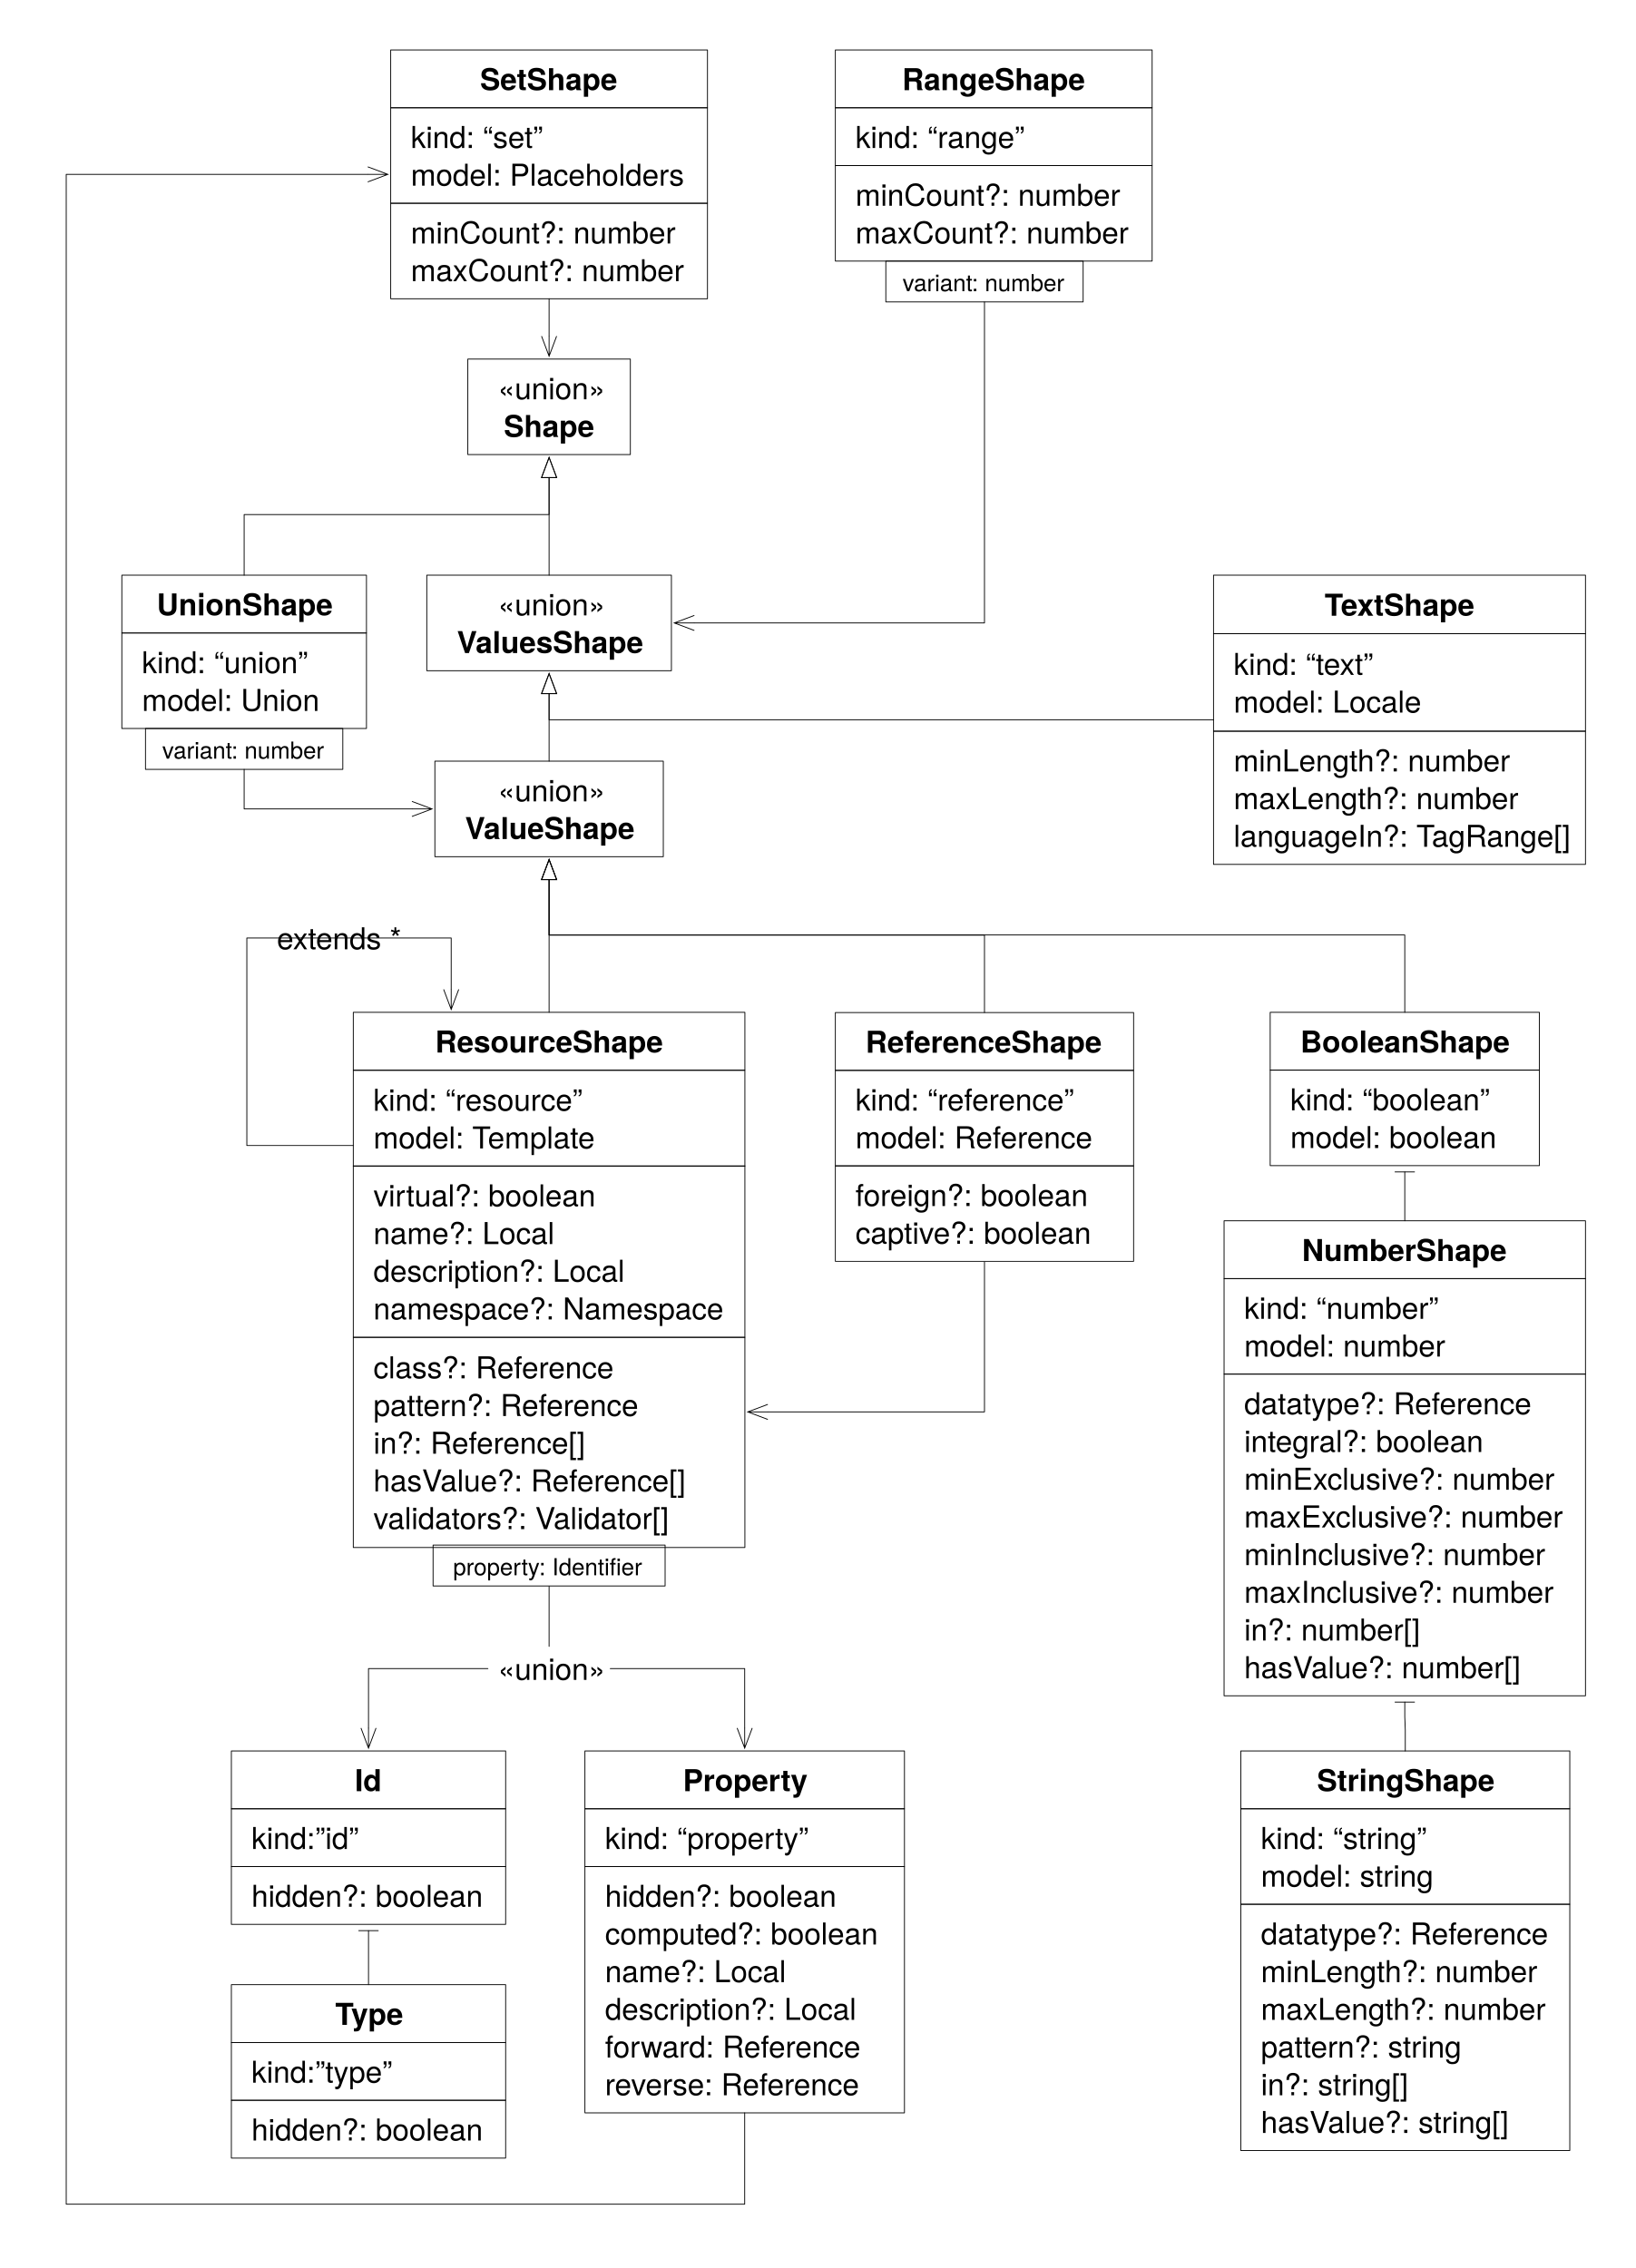
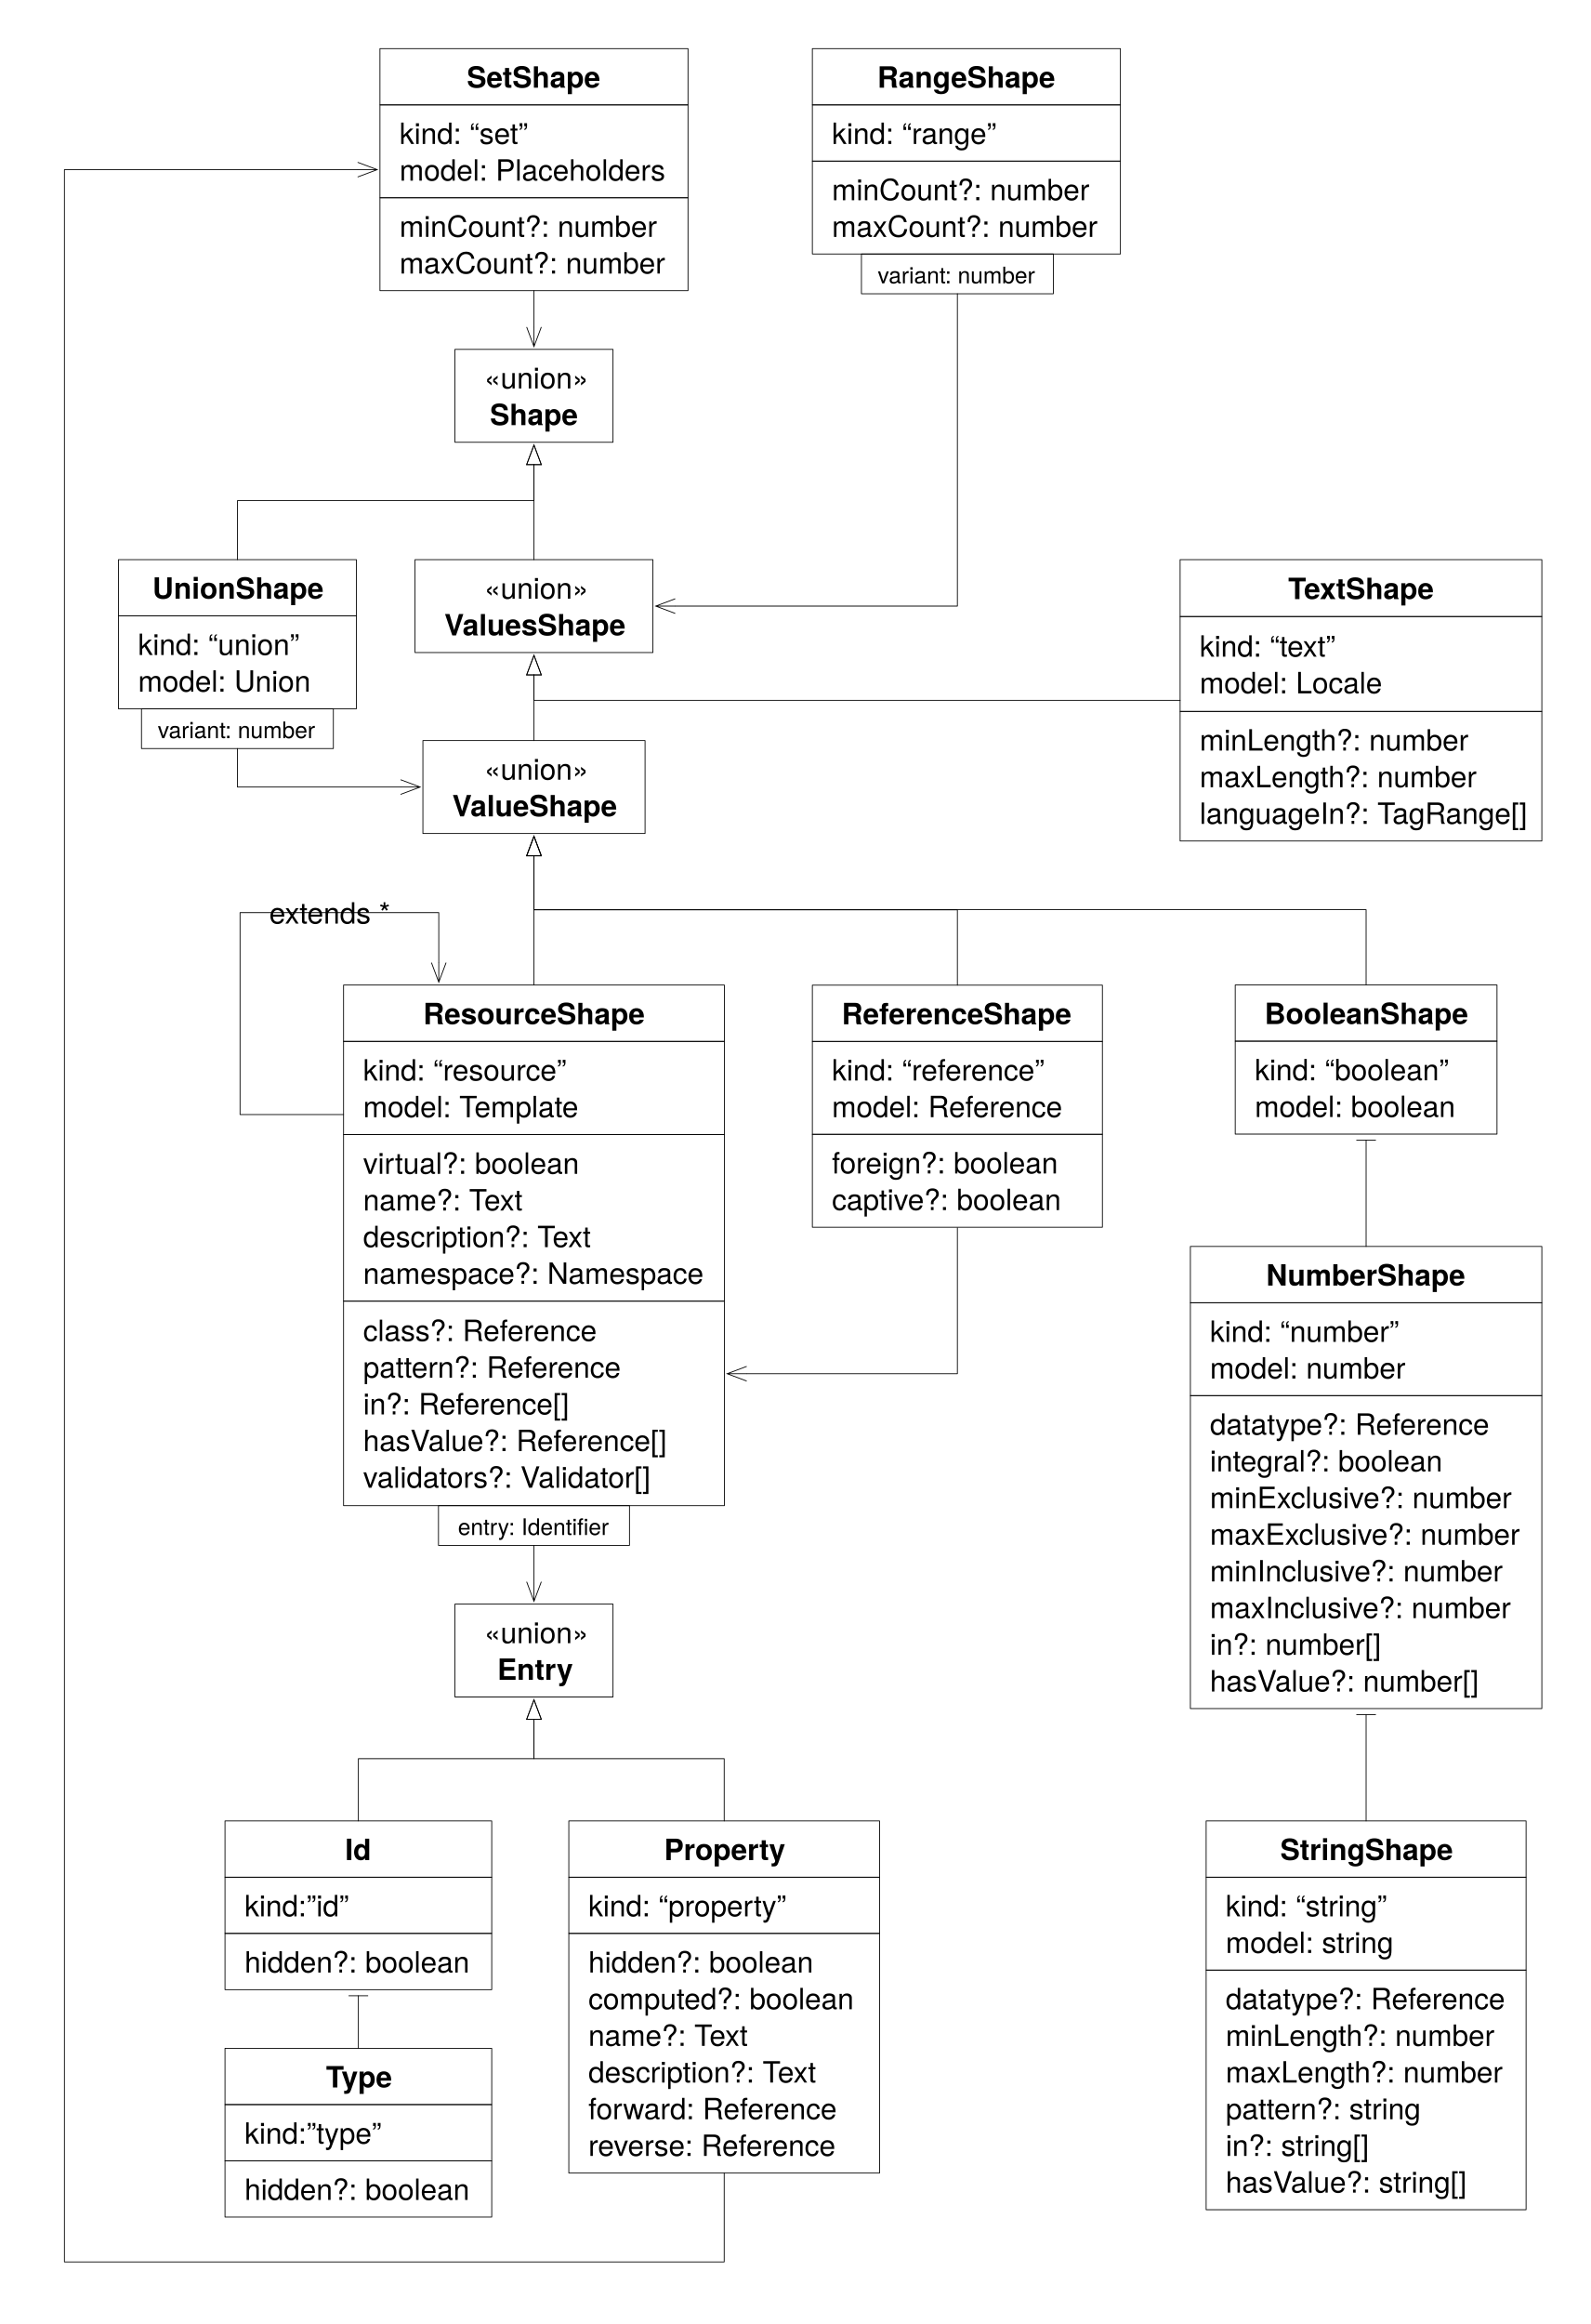
- <svg xmlns="http://www.w3.org/2000/svg" version="1.1" viewBox="0 137 488 677" width="488" height="677">
+ <svg xmlns="http://www.w3.org/2000/svg" version="1.1" viewBox="0 137 488 713" width="488" height="713">
  <defs>
    <marker orient="auto" overflow="visible" markerUnits="strokeWidth" id="StickArrow_Marker" stroke-linejoin="miter" stroke-miterlimit="10" viewBox="-1 -10 26 20" markerWidth="26" markerHeight="20" color="black">
      <g>
        <path d="M 24 0 L 0 0 M 0 -9 L 24 0 L 0 9" fill="none" stroke="currentColor" stroke-width="1" />
      </g>
    </marker>
    <marker orient="auto" overflow="visible" markerUnits="strokeWidth" id="NegativeControls_Marker" stroke-linejoin="miter" stroke-miterlimit="10" viewBox="-1 -13 2 26" markerWidth="2" markerHeight="26" color="black">
      <g>
        <line x1="0" y1="-12" x2="0" y2="12" fill="none" stroke="currentColor" stroke-width="1" />
      </g>
    </marker>
    <marker orient="auto" overflow="visible" markerUnits="strokeWidth" id="Arrow_Marker" stroke-linejoin="miter" stroke-miterlimit="10" viewBox="-1 -10 26 20" markerWidth="26" markerHeight="20" color="black">
      <g>
        <path d="M 24 0 L 0 -9 L 0 9 Z" fill="none" stroke="currentColor" stroke-width="1" />
      </g>
    </marker>
  </defs>
-   <g id="shape" fill-opacity="1" stroke="none" stroke-opacity="1" stroke-dasharray="none" fill="none">
+   <g id="shape" stroke-opacity="1" stroke-dasharray="none" fill="none" stroke="none" fill-opacity="1">
    <g id="shape_Layer_1">
      <g id="Group_806">
        <g id="Graphic_810">
-           <rect x="370.307" y="705.426" width="98.184" height="73.512" stroke="black" stroke-linecap="round" stroke-linejoin="round" stroke-width=".25" />
-           <text transform="translate(376.307 708.4259)" fill="black">
+           <rect x="370.154" y="741.426" width="98.184" height="73.512" stroke="black" stroke-linecap="round" stroke-linejoin="round" stroke-width=".25" />
+           <text transform="translate(376.154 744.4259)" fill="black">
            <tspan font-family="Helvetica Neue" font-size="9" fill="black" x="0" y="9" xml:space="preserve">datatype?: Reference</tspan>
            <tspan font-family="Helvetica Neue" font-size="9" fill="black" x="0" y="20.252" xml:space="preserve">minLength?: number</tspan>
            <tspan font-family="Helvetica Neue" font-size="9" fill="black" x="0" y="31.504" xml:space="preserve">maxLength?: number</tspan>
            <tspan font-family="Helvetica Neue" font-size="9" fill="black" x="0" y="42.756" xml:space="preserve">pattern?: string</tspan>
            <tspan font-family="Helvetica Neue" font-size="9" fill="black" x="0" y="54.008" xml:space="preserve">in?: string[]</tspan>
            <tspan font-family="Helvetica Neue" font-size="9" fill="black" x="0" y="65.26" xml:space="preserve">hasValue?: string[]</tspan>
          </text>
        </g>
        <g id="Graphic_808">
-           <rect x="370.307" y="676.922" width="98.184" height="28.504" stroke="black" stroke-linecap="round" stroke-linejoin="round" stroke-width=".25" />
-           <text transform="translate(376.307 679.9219)" fill="black">
+           <rect x="370.154" y="712.922" width="98.184" height="28.504" stroke="black" stroke-linecap="round" stroke-linejoin="round" stroke-width=".25" />
+           <text transform="translate(376.154 715.9219)" fill="black">
            <tspan font-family="Helvetica Neue" font-size="9" fill="black" x="0" y="9" xml:space="preserve">kind: “string”</tspan>
            <tspan font-family="Helvetica Neue" font-size="9" fill="black" x="0" y="20.252" xml:space="preserve">model: string</tspan>
          </text>
        </g>
        <g id="Graphic_807">
-           <rect x="370.307" y="659.661" width="98.184" height="17.261" stroke="black" stroke-linecap="round" stroke-linejoin="round" stroke-width=".25" />
-           <text transform="translate(393.0605 662.6609)" fill="black">
+           <rect x="370.154" y="695.661" width="98.184" height="17.261" stroke="black" stroke-linecap="round" stroke-linejoin="round" stroke-width=".25" />
+           <text transform="translate(392.9075 698.6609)" fill="black">
            <tspan font-family="Helvetica Neue" font-weight="bold" font-size="9" fill="black" x="0" y="9" xml:space="preserve">StringShape</tspan>
          </text>
        </g>
      </g>
      <g id="Group_803">
        <g id="Graphic_804">
          <rect x="129.785" y="364.208" width="68.175" height="28.513" stroke="black" stroke-linecap="round" stroke-linejoin="round" stroke-width=".25" />
          <text transform="translate(138.785 367.2076)" fill="black">
            <tspan font-family="Helvetica Neue" font-size="9" fill="black" x="9.832" y="9" xml:space="preserve">«union»</tspan>
            <tspan font-family="Helvetica Neue" font-weight="bold" font-size="9" fill="black" x="0" y="20.252" xml:space="preserve">ValueShape</tspan>
          </text>
        </g>
      </g>
      <g id="Group_800">
        <g id="Graphic_802">
          <rect x="379.079" y="456.441" width="80.334" height="28.504" stroke="black" stroke-linecap="round" stroke-linejoin="round" stroke-width=".25" />
          <text transform="translate(385.079 459.4409)" fill="black">
            <tspan font-family="Helvetica Neue" font-size="9" fill="black" x="0" y="9" xml:space="preserve">kind: “boolean”</tspan>
            <tspan font-family="Helvetica Neue" font-size="9" fill="black" x="0" y="20.252" xml:space="preserve">model: boolean</tspan>
          </text>
        </g>
        <g id="Graphic_801">
          <rect x="379.079" y="439.18" width="80.334" height="17.261" stroke="black" stroke-linecap="round" stroke-linejoin="round" stroke-width=".25" />
          <text transform="translate(388.079 442.1798)" fill="black">
            <tspan font-family="Helvetica Neue" font-weight="bold" font-size="9" fill="black" x="0" y="9" xml:space="preserve">BooleanShape</tspan>
          </text>
        </g>
      </g>
      <g id="Line_794">
-         <path d="M 182.127 635.076 L 222.248 635.076 L 222.248 652.811" marker-end="url(#StickArrow_Marker)" stroke="black" stroke-linecap="round" stroke-linejoin="round" stroke-width=".25" />
+         <line x1="163.872" y1="611.129" x2="163.872" y2="622.279" marker-end="url(#StickArrow_Marker)" stroke="black" stroke-linecap="round" stroke-linejoin="round" stroke-width=".25" />
      </g>
      <g id="Line_793">
        <path d="M 105.438 478.938 L 73.667 478.938 L 73.667 416.99 L 134.655 416.99 L 134.655 432.33" marker-end="url(#StickArrow_Marker)" stroke="black" stroke-linecap="round" stroke-linejoin="round" stroke-width=".25" />
      </g>
      <g id="Graphic_792">
        <text transform="translate(82.62955 411.3642)" fill="black">
          <tspan font-family="Helvetica Neue" font-size="9" fill="black" x="0" y="9" xml:space="preserve">extends *</tspan>
        </text>
      </g>
      <g id="Group_785">
        <g id="Graphic_812">
          <rect x="362.166" y="355.264" width="111.009" height="39.756" stroke="black" stroke-linecap="round" stroke-linejoin="round" stroke-width=".25" />
          <text transform="translate(368.1665 358.2642)" fill="black">
            <tspan font-family="Helvetica Neue" font-size="9" fill="black" x="0" y="9" xml:space="preserve">minLength?: number</tspan>
            <tspan font-family="Helvetica Neue" font-size="9" fill="black" x="0" y="20.252" xml:space="preserve">maxLength?: number</tspan>
            <tspan font-family="Helvetica Neue" font-size="9" fill="black" x="0" y="31.504" xml:space="preserve">languageIn?: TagRange[]</tspan>
          </text>
        </g>
        <g id="Graphic_787">
          <rect x="362.166" y="326.157" width="111.009" height="29.107" stroke="black" stroke-linecap="round" stroke-linejoin="round" stroke-width=".25" />
          <text transform="translate(368.1665 329.4585)" fill="black">
            <tspan font-family="Helvetica Neue" font-size="9" fill="black" x="0" y="9" xml:space="preserve">kind: “text”</tspan>
            <tspan font-family="Helvetica Neue" font-size="9" fill="black" x="0" y="20.252" xml:space="preserve">model: Locale</tspan>
          </text>
        </g>
        <g id="Graphic_786">
          <rect x="362.166" y="308.695" width="111.009" height="17.462" stroke="black" stroke-linecap="round" stroke-linejoin="round" stroke-width=".25" />
          <text transform="translate(395.333 311.7951)" fill="black">
            <tspan font-family="Helvetica Neue" font-weight="bold" font-size="9" fill="black" x="0" y="9" xml:space="preserve">TextShape</tspan>
          </text>
        </g>
      </g>
      <g id="Group_778">
        <g id="Graphic_837">
-           <rect x="174.564" y="694.174" width="95.367" height="73.512" stroke="black" stroke-linecap="round" stroke-linejoin="round" stroke-width=".25" />
-           <text transform="translate(180.5641 697.1739)" fill="black">
+           <rect x="174.564" y="730.174" width="95.367" height="73.512" stroke="black" stroke-linecap="round" stroke-linejoin="round" stroke-width=".25" />
+           <text transform="translate(180.5641 733.1739)" fill="black">
            <tspan font-family="Helvetica Neue" font-size="9" fill="black" x="0" y="9" xml:space="preserve">hidden?: boolean</tspan>
            <tspan font-family="Helvetica Neue" font-size="9" fill="black" x="0" y="20.252" xml:space="preserve">computed?: boolean</tspan>
-             <tspan font-family="Helvetica Neue" font-size="9" fill="black" x="0" y="31.504" xml:space="preserve">name?: Local</tspan>
-             <tspan font-family="Helvetica Neue" font-size="9" fill="black" x="0" y="42.756" xml:space="preserve">description?: Local</tspan>
+             <tspan font-family="Helvetica Neue" font-size="9" fill="black" x="0" y="31.504" xml:space="preserve">name?: Text</tspan>
+             <tspan font-family="Helvetica Neue" font-size="9" fill="black" x="0" y="42.756" xml:space="preserve">description?: Text</tspan>
            <tspan font-family="Helvetica Neue" font-size="9" fill="black" x="0" y="54.008" xml:space="preserve">forward: Reference</tspan>
            <tspan font-family="Helvetica Neue" font-size="9" fill="black" x="0" y="65.26" xml:space="preserve">reverse: Reference</tspan>
          </text>
        </g>
        <g id="Graphic_780">
-           <rect x="174.564" y="659.661" width="95.367" height="17.261" stroke="black" stroke-linecap="round" stroke-linejoin="round" stroke-width=".25" />
-           <text transform="translate(203.8246 662.6609)" fill="black">
+           <rect x="174.564" y="695.661" width="95.367" height="17.261" stroke="black" stroke-linecap="round" stroke-linejoin="round" stroke-width=".25" />
+           <text transform="translate(203.8246 698.6609)" fill="black">
            <tspan font-family="Helvetica Neue" font-weight="bold" font-size="9" fill="black" x="6856737e-19" y="9" xml:space="preserve">Property</tspan>
          </text>
        </g>
        <g id="Graphic_779">
-           <rect x="174.564" y="676.922" width="95.367" height="17.252" stroke="black" stroke-linecap="round" stroke-linejoin="round" stroke-width=".25" />
-           <text transform="translate(180.5641 679.9219)" fill="black">
+           <rect x="174.564" y="712.922" width="95.367" height="17.252" stroke="black" stroke-linecap="round" stroke-linejoin="round" stroke-width=".25" />
+           <text transform="translate(180.5641 715.9219)" fill="black">
            <tspan font-family="Helvetica Neue" font-size="9" fill="black" x="0" y="9" xml:space="preserve">kind: “property”</tspan>
          </text>
        </g>
      </g>
      <g id="Group_774">
        <g id="Graphic_815">
          <rect x="116.603" y="197.677" width="94.539" height="28.504" stroke="black" stroke-linecap="round" stroke-linejoin="round" stroke-width=".25" />
          <text transform="translate(122.603 200.6774)" fill="black">
            <tspan font-family="Helvetica Neue" font-size="9" fill="black" x="0" y="9" xml:space="preserve">minCount?: number</tspan>
            <tspan font-family="Helvetica Neue" font-size="9" fill="black" x="0" y="20.252" xml:space="preserve">maxCount?: number</tspan>
          </text>
        </g>
        <g id="Graphic_776">
          <rect x="116.603" y="151.912" width="94.539" height="17.261" stroke="black" stroke-linecap="round" stroke-linejoin="round" stroke-width=".25" />
          <text transform="translate(143.2805 154.9124)" fill="black">
            <tspan font-family="Helvetica Neue" font-weight="bold" font-size="9" fill="black" x="55422333e-20" y="9" xml:space="preserve">SetShape</tspan>
          </text>
        </g>
        <g id="Graphic_775">
          <rect x="116.603" y="169.173" width="94.539" height="28.504" stroke="black" stroke-linecap="round" stroke-linejoin="round" stroke-width=".25" />
          <text transform="translate(122.603 172.1734)" fill="black">
            <tspan font-family="Helvetica Neue" font-size="9" fill="black" x="0" y="9" xml:space="preserve">kind: “set”</tspan>
            <tspan font-family="Helvetica Neue" font-size="9" fill="black" x="0" y="20.252" xml:space="preserve">model: Placeholders</tspan>
          </text>
        </g>
      </g>
      <g id="Line_764">
-         <path d="M 222.248 767.686 L 222.248 794.957 L 19.767 794.957 L 19.767 189.047 L 109.753 189.047" marker-end="url(#StickArrow_Marker)" stroke="black" stroke-linecap="round" stroke-linejoin="round" stroke-width=".25" />
+         <path d="M 222.248 803.686 L 222.248 830.957 L 19.767 830.957 L 19.767 189.047 L 109.753 189.047" marker-end="url(#StickArrow_Marker)" stroke="black" stroke-linecap="round" stroke-linejoin="round" stroke-width=".25" />
      </g>
      <g id="Group_761">
        <g id="Graphic_838">
-           <rect x="69.05" y="694.174" width="81.858" height="17.252" stroke="black" stroke-linecap="round" stroke-linejoin="round" stroke-width=".25" />
-           <text transform="translate(75.04957 697.1739)" fill="black">
+           <rect x="69.05" y="730.174" width="81.858" height="17.252" stroke="black" stroke-linecap="round" stroke-linejoin="round" stroke-width=".25" />
+           <text transform="translate(75.04957 733.1739)" fill="black">
            <tspan font-family="Helvetica Neue" font-size="9" fill="black" x="0" y="9" xml:space="preserve">hidden?: boolean</tspan>
          </text>
        </g>
        <g id="Graphic_763">
-           <rect x="69.05" y="676.922" width="81.858" height="17.252" stroke="black" stroke-linecap="round" stroke-linejoin="round" stroke-width=".25" />
-           <text transform="translate(75.04957 679.9219)" fill="black">
+           <rect x="69.05" y="712.922" width="81.858" height="17.252" stroke="black" stroke-linecap="round" stroke-linejoin="round" stroke-width=".25" />
+           <text transform="translate(75.04957 715.9219)" fill="black">
            <tspan font-family="Helvetica Neue" font-size="9" fill="black" x="0" y="9" xml:space="preserve">kind:”id”</tspan>
          </text>
        </g>
        <g id="Graphic_762">
-           <rect x="69.05" y="659.661" width="81.858" height="17.261" stroke="black" stroke-linecap="round" stroke-linejoin="round" stroke-width=".25" />
-           <text transform="translate(105.9016 662.6609)" fill="black">
+           <rect x="69.05" y="695.661" width="81.858" height="17.261" stroke="black" stroke-linecap="round" stroke-linejoin="round" stroke-width=".25" />
+           <text transform="translate(105.9016 698.6609)" fill="black">
            <tspan font-family="Helvetica Neue" font-weight="bold" font-size="9" fill="black" x="0" y="9" xml:space="preserve">Id</tspan>
          </text>
        </g>
      </g>
      <g id="Group_758">
        <g id="Graphic_839">
-           <rect x="69.05" y="763.939" width="81.858" height="17.252" stroke="black" stroke-linecap="round" stroke-linejoin="round" stroke-width=".25" />
-           <text transform="translate(75.04957 766.939)" fill="black">
+           <rect x="69.05" y="799.939" width="81.858" height="17.252" stroke="black" stroke-linecap="round" stroke-linejoin="round" stroke-width=".25" />
+           <text transform="translate(75.04957 802.939)" fill="black">
            <tspan font-family="Helvetica Neue" font-size="9" fill="black" x="0" y="9" xml:space="preserve">hidden?: boolean</tspan>
          </text>
        </g>
        <g id="Graphic_760">
-           <rect x="69.05" y="746.687" width="81.858" height="17.252" stroke="black" stroke-linecap="round" stroke-linejoin="round" stroke-width=".25" />
-           <text transform="translate(75.04957 749.687)" fill="black">
+           <rect x="69.05" y="782.687" width="81.858" height="17.252" stroke="black" stroke-linecap="round" stroke-linejoin="round" stroke-width=".25" />
+           <text transform="translate(75.04957 785.687)" fill="black">
            <tspan font-family="Helvetica Neue" font-size="9" fill="black" x="0" y="9" xml:space="preserve">kind:”type”</tspan>
          </text>
        </g>
        <g id="Graphic_759">
-           <rect x="69.05" y="729.426" width="81.858" height="17.261" stroke="black" stroke-linecap="round" stroke-linejoin="round" stroke-width=".25" />
-           <text transform="translate(100.0606 732.4259)" fill="black">
+           <rect x="69.05" y="765.426" width="81.858" height="17.261" stroke="black" stroke-linecap="round" stroke-linejoin="round" stroke-width=".25" />
+           <text transform="translate(100.0606 768.4259)" fill="black">
            <tspan font-family="Helvetica Neue" font-weight="bold" font-size="9" fill="black" x="0" y="9" xml:space="preserve">Type</tspan>
          </text>
        </g>
      </g>
-       <g id="Line_757">
-         <path d="M 145.617 635.076 L 109.979 635.076 L 109.979 652.811" marker-end="url(#StickArrow_Marker)" stroke="black" stroke-linecap="round" stroke-linejoin="round" stroke-width=".25" />
-       </g>
      <g id="Line_756">
-         <line x1="109.979" y1="729.426" x2="109.979" y2="713.301" marker-end="url(#NegativeControls_Marker)" stroke="black" stroke-linecap="round" stroke-linejoin="round" stroke-width=".25" />
-       </g>
-       <g id="Graphic_754">
-         <text transform="translate(148.6175 629.4503)" fill="black">
-           <tspan font-family="Helvetica Neue" font-size="9" fill="black" x="0" y="9" xml:space="preserve">«union»</tspan>
-         </text>
+         <line x1="109.979" y1="765.426" x2="109.979" y2="749.301" marker-end="url(#NegativeControls_Marker)" stroke="black" stroke-linecap="round" stroke-linejoin="round" stroke-width=".25" />
      </g>
      <g id="Group_836">
        <g id="Group_751">
          <g id="Graphic_832">
-             <rect x="105.438" y="439.18" width="116.868" height="17.261" stroke="black" stroke-linecap="round" stroke-linejoin="round" stroke-width=".25" />
-             <text transform="translate(129.866 442.1798)" fill="black">
+             <rect x="105.438" y="439.21" width="116.868" height="17.321" stroke="black" stroke-linecap="round" stroke-linejoin="round" stroke-width=".25" />
+             <text transform="translate(129.866 442.2398)" fill="black">
              <tspan font-family="Helvetica Neue" font-weight="bold" font-size="9" fill="black" x="0" y="9" xml:space="preserve">ResourceShape</tspan>
            </text>
          </g>
          <g id="Graphic_814">
            <rect x="105.438" y="536.193" width="116.868" height="62.74" stroke="black" stroke-linecap="round" stroke-linejoin="round" stroke-width=".25" />
            <text transform="translate(111.4385 539.4329)" fill="black">
              <tspan font-family="Helvetica Neue" font-size="9" fill="black" x="0" y="9" xml:space="preserve">class?: Reference</tspan>
              <tspan font-family="Helvetica Neue" font-size="9" fill="black" x="0" y="20.252" xml:space="preserve">pattern?: Reference</tspan>
              <tspan font-family="Helvetica Neue" font-size="9" fill="black" x="0" y="31.504" xml:space="preserve">in?: Reference[]</tspan>
              <tspan font-family="Helvetica Neue" font-size="9" fill="black" x="0" y="42.756" xml:space="preserve">hasValue?: Reference[]</tspan>
              <tspan font-family="Helvetica Neue" font-size="9" fill="black" x="0" y="54.008" xml:space="preserve">validators?: Validator[]</tspan>
            </text>
          </g>
          <g id="Graphic_753">
-             <rect x="105.438" y="485.005" width="116.868" height="51.188" stroke="black" stroke-linecap="round" stroke-linejoin="round" stroke-width=".25" />
-             <text transform="translate(111.4385 488.0949)" fill="black">
+             <rect x="105.438" y="485.065" width="116.868" height="51.128" stroke="black" stroke-linecap="round" stroke-linejoin="round" stroke-width=".25" />
+             <text transform="translate(111.4385 488.1249)" fill="black">
              <tspan font-family="Helvetica Neue" font-size="9" fill="black" x="0" y="9" xml:space="preserve">virtual?: boolean</tspan>
-               <tspan font-family="Helvetica Neue" font-size="9" fill="black" x="0" y="20.252" xml:space="preserve">name?: Local</tspan>
-               <tspan font-family="Helvetica Neue" font-size="9" fill="black" x="0" y="31.504" xml:space="preserve">description?: Local</tspan>
+               <tspan font-family="Helvetica Neue" font-size="9" fill="black" x="0" y="20.252" xml:space="preserve">name?: Text</tspan>
+               <tspan font-family="Helvetica Neue" font-size="9" fill="black" x="0" y="31.504" xml:space="preserve">description?: Text</tspan>
              <tspan font-family="Helvetica Neue" font-size="9" fill="black" x="0" y="42.756" xml:space="preserve">namespace?: Namespace</tspan>
            </text>
          </g>
          <g id="Graphic_752">
-             <rect x="105.438" y="456.501" width="116.868" height="28.624" stroke="black" stroke-linecap="round" stroke-linejoin="round" stroke-width=".25" />
-             <text transform="translate(111.4385 459.5609)" fill="black">
+             <rect x="105.438" y="456.471" width="116.868" height="28.594" stroke="black" stroke-linecap="round" stroke-linejoin="round" stroke-width=".25" />
+             <text transform="translate(111.4385 459.5159)" fill="black">
              <tspan font-family="Helvetica Neue" font-size="9" fill="black" x="0" y="9" xml:space="preserve">kind: “resource”</tspan>
              <tspan font-family="Helvetica Neue" font-size="9" fill="black" x="0" y="20.252" xml:space="preserve">model: Template</tspan>
            </text>
          </g>
        </g>
        <g id="Graphic_750">
-           <rect x="129.248" y="598.213" width="69.248" height="12.196" stroke="black" stroke-linecap="round" stroke-linejoin="round" stroke-width=".25" />
-           <text transform="translate(134.2485 600.2129)" fill="black">
-             <tspan font-family="Helvetica Neue" font-size="7" fill="black" x=".973" y="7" xml:space="preserve">property: Identifier </tspan>
+           <rect x="134.565" y="598.933" width="58.615" height="12.196" stroke="black" stroke-linecap="round" stroke-linejoin="round" stroke-width=".25" />
+           <text transform="translate(139.565 600.9329)" fill="black">
+             <tspan font-family="Helvetica Neue" font-size="7" fill="black" x=".973" y="7" xml:space="preserve">entry: Identifier </tspan>
          </text>
        </g>
      </g>
      <g id="Group_796">
        <g id="Graphic_809">
-           <rect x="365.316" y="547.177" width="107.859" height="96.016" stroke="black" stroke-linecap="round" stroke-linejoin="round" stroke-width=".25" />
-           <text transform="translate(371.3165 550.1774)" fill="black">
+           <rect x="365.316" y="565.177" width="107.859" height="96.016" stroke="black" stroke-linecap="round" stroke-linejoin="round" stroke-width=".25" />
+           <text transform="translate(371.3165 568.1774)" fill="black">
            <tspan font-family="Helvetica Neue" font-size="9" fill="black" x="0" y="9" xml:space="preserve">datatype?: Reference</tspan>
            <tspan font-family="Helvetica Neue" font-size="9" fill="black" x="0" y="20.252" xml:space="preserve">integral?: boolean</tspan>
            <tspan font-family="Helvetica Neue" font-size="9" fill="black" x="0" y="31.504" xml:space="preserve">minExclusive?: number</tspan>
            <tspan font-family="Helvetica Neue" font-size="9" fill="black" x="0" y="42.756" xml:space="preserve">maxExclusive?: number</tspan>
            <tspan font-family="Helvetica Neue" font-size="9" fill="black" x="0" y="54.008" xml:space="preserve">minInclusive?: number</tspan>
            <tspan font-family="Helvetica Neue" font-size="9" fill="black" x="0" y="65.26" xml:space="preserve">maxInclusive?: number</tspan>
            <tspan font-family="Helvetica Neue" font-size="9" fill="black" x="0" y="76.512" xml:space="preserve">in?: number[]</tspan>
            <tspan font-family="Helvetica Neue" font-size="9" fill="black" x="0" y="87.764" xml:space="preserve">hasValue?: number[]</tspan>
          </text>
        </g>
        <g id="Graphic_798">
-           <rect x="365.316" y="518.673" width="107.859" height="28.504" stroke="black" stroke-linecap="round" stroke-linejoin="round" stroke-width=".25" />
-           <text transform="translate(371.3165 521.6734)" fill="black">
+           <rect x="365.316" y="536.673" width="107.859" height="28.504" stroke="black" stroke-linecap="round" stroke-linejoin="round" stroke-width=".25" />
+           <text transform="translate(371.3165 539.6734)" fill="black">
            <tspan font-family="Helvetica Neue" font-size="9" fill="black" x="0" y="9" xml:space="preserve">kind: “number”</tspan>
            <tspan font-family="Helvetica Neue" font-size="9" fill="black" x="0" y="20.252" xml:space="preserve">model: number</tspan>
          </text>
        </g>
        <g id="Graphic_797">
-           <rect x="365.316" y="501.412" width="107.859" height="17.261" stroke="black" stroke-linecap="round" stroke-linejoin="round" stroke-width=".25" />
-           <text transform="translate(388.5785 504.4124)" fill="black">
+           <rect x="365.316" y="519.412" width="107.859" height="17.261" stroke="black" stroke-linecap="round" stroke-linejoin="round" stroke-width=".25" />
+           <text transform="translate(388.5785 522.4124)" fill="black">
            <tspan font-family="Helvetica Neue" font-weight="bold" font-size="9" fill="black" x="0" y="9" xml:space="preserve">NumberShape</tspan>
          </text>
        </g>
      </g>
      <g id="Line_765">
        <line x1="163.872" y1="439.18" x2="163.872" y2="399.571" marker-end="url(#Arrow_Marker)" stroke="black" stroke-linecap="round" stroke-linejoin="round" stroke-width=".25" />
      </g>
      <g id="Line_766">
        <path d="M 362.166 351.857 L 163.872 351.857 L 163.872 344.058" marker-end="url(#Arrow_Marker)" stroke="black" stroke-linecap="round" stroke-linejoin="round" stroke-width=".25" />
      </g>
      <g id="Line_799">
        <path d="M 419.246 439.18 L 419.246 416.08 L 163.872 416.08 L 163.872 399.571" marker-end="url(#Arrow_Marker)" stroke="black" stroke-linecap="round" stroke-linejoin="round" stroke-width=".25" />
      </g>
      <g id="Line_816">
-         <line x1="419.246" y1="501.412" x2="419.246" y2="486.82" marker-end="url(#NegativeControls_Marker)" stroke="black" stroke-linecap="round" stroke-linejoin="round" stroke-width=".25" />
+         <line x1="419.246" y1="519.412" x2="419.246" y2="486.82" marker-end="url(#NegativeControls_Marker)" stroke="black" stroke-linecap="round" stroke-linejoin="round" stroke-width=".25" />
      </g>
      <g id="Line_817">
-         <path d="M 419.399 659.661 L 419.399 653.411 L 419.246 649.443 L 419.246 645.068" marker-end="url(#NegativeControls_Marker)" stroke="black" stroke-linecap="round" stroke-linejoin="round" stroke-width=".25" />
+         <line x1="419.246" y1="695.661" x2="419.246" y2="663.068" marker-end="url(#NegativeControls_Marker)" stroke="black" stroke-linecap="round" stroke-linejoin="round" stroke-width=".25" />
      </g>
      <g id="Group_818">
        <g id="Graphic_831">
          <rect x="249.306" y="485.009" width="89.01" height="28.504" stroke="black" stroke-linecap="round" stroke-linejoin="round" stroke-width=".25" />
          <text transform="translate(255.3065 488.0088)" fill="black">
            <tspan font-family="Helvetica Neue" font-size="9" fill="black" x="0" y="9" xml:space="preserve">foreign?: boolean</tspan>
            <tspan font-family="Helvetica Neue" font-size="9" fill="black" x="0" y="20.252" xml:space="preserve">captive?: boolean</tspan>
          </text>
        </g>
        <g id="Graphic_820">
          <rect x="249.306" y="456.505" width="89.01" height="28.504" stroke="black" stroke-linecap="round" stroke-linejoin="round" stroke-width=".25" />
          <text transform="translate(255.3065 459.5048)" fill="black">
            <tspan font-family="Helvetica Neue" font-size="9" fill="black" x="0" y="9" xml:space="preserve">kind: “reference”</tspan>
            <tspan font-family="Helvetica Neue" font-size="9" fill="black" x="0" y="20.252" xml:space="preserve">model: Reference</tspan>
          </text>
        </g>
        <g id="Graphic_819">
          <rect x="249.306" y="439.244" width="89.01" height="17.261" stroke="black" stroke-linecap="round" stroke-linejoin="round" stroke-width=".25" />
          <text transform="translate(258.3065 442.2437)" fill="black">
            <tspan font-family="Helvetica Neue" font-weight="bold" font-size="9" fill="black" x="0" y="9" xml:space="preserve">ReferenceShape</tspan>
          </text>
        </g>
      </g>
      <g id="Line_824">
        <path d="M 293.811 513.704 L 293.811 558.455 L 229.156 558.455" marker-end="url(#StickArrow_Marker)" stroke="black" stroke-linecap="round" stroke-linejoin="round" stroke-width=".25" />
      </g>
      <g id="Line_842">
        <line x1="163.872" y1="226.181" x2="163.872" y2="237.331" marker-end="url(#StickArrow_Marker)" stroke="black" stroke-linecap="round" stroke-linejoin="round" stroke-width=".25" />
-       </g>
-       <g id="Line_843">
-         <line x1="163.872" y1="610.534" x2="163.872" y2="628.45" stroke="black" stroke-linecap="round" stroke-linejoin="round" stroke-width=".25" />
      </g>
      <g id="Line_846">
        <path d="M 72.864 366.656 L 72.864 378.464 L 122.935 378.464" marker-end="url(#StickArrow_Marker)" stroke="black" stroke-linecap="round" stroke-linejoin="round" stroke-width=".25" />
      </g>
      <g id="Group_850">
        <g id="Graphic_851">
          <rect x="127.368" y="308.695" width="73.008" height="28.513" stroke="black" stroke-linecap="round" stroke-linejoin="round" stroke-width=".25" />
          <text transform="translate(136.3685 311.6945)" fill="black">
            <tspan font-family="Helvetica Neue" font-size="9" fill="black" x="12.249" y="9" xml:space="preserve">«union»</tspan>
            <tspan font-family="Helvetica Neue" font-weight="bold" font-size="9" fill="black" x="8171241e-19" y="20.252" xml:space="preserve">ValuesShape</tspan>
          </text>
        </g>
      </g>
      <g id="Line_853">
        <path d="M 293.811 439.244 L 293.811 416.144 L 163.872 416.144 L 163.872 399.571" marker-end="url(#Arrow_Marker)" stroke="black" stroke-linecap="round" stroke-linejoin="round" stroke-width=".25" />
      </g>
      <g id="Line_854">
        <line x1="163.872" y1="364.208" x2="163.872" y2="344.058" marker-end="url(#Arrow_Marker)" stroke="black" stroke-linecap="round" stroke-linejoin="round" stroke-width=".25" />
      </g>
      <g id="Group_859">
        <g id="Group_770">
          <g id="Graphic_772">
            <rect x="36.36" y="325.956" width="73.008" height="28.504" stroke="black" stroke-linecap="round" stroke-linejoin="round" stroke-width=".25" />
            <text transform="translate(42.36047 328.9556)" fill="black">
              <tspan font-family="Helvetica Neue" font-size="9" fill="black" x="0" y="9" xml:space="preserve">kind: “union”</tspan>
              <tspan font-family="Helvetica Neue" font-size="9" fill="black" x="0" y="20.252" xml:space="preserve">model: Union</tspan>
            </text>
          </g>
          <g id="Graphic_771">
            <rect x="36.36" y="308.695" width="73.008" height="17.261" stroke="black" stroke-linecap="round" stroke-linejoin="round" stroke-width=".25" />
            <text transform="translate(46.77797 311.6945)" fill="black">
              <tspan font-family="Helvetica Neue" font-weight="bold" font-size="9" fill="black" x="0" y="9" xml:space="preserve">UnionShape</tspan>
            </text>
          </g>
        </g>
        <g id="Graphic_858">
          <rect x="43.42" y="354.46" width="58.888" height="12.196" stroke="black" stroke-linecap="round" stroke-linejoin="round" stroke-width=".25" />
          <text transform="translate(48.42047 356.4596)" fill="black">
            <tspan font-family="Helvetica Neue" font-size="7" fill="black" x="0" y="7" xml:space="preserve">variant: number</tspan>
          </text>
        </g>
      </g>
      <g id="Group_860">
        <g id="Graphic_861">
          <rect x="139.617" y="244.181" width="48.51" height="28.513" stroke="black" stroke-linecap="round" stroke-linejoin="round" stroke-width=".25" />
          <text transform="translate(148.6175 247.1814)" fill="black">
            <tspan font-family="Helvetica Neue" font-size="9" fill="black" x="0" y="9" xml:space="preserve">«union»</tspan>
            <tspan font-family="Helvetica Neue" font-weight="bold" font-size="9" fill="black" x="1.75" y="20.252" xml:space="preserve">Shape</tspan>
          </text>
        </g>
      </g>
      <g id="Line_862">
        <path d="M 72.864 308.695 L 72.864 290.594 L 163.872 290.594 L 163.872 279.545" marker-end="url(#Arrow_Marker)" stroke="black" stroke-linecap="round" stroke-linejoin="round" stroke-width=".25" />
      </g>
      <g id="Line_864">
        <line x1="163.872" y1="308.695" x2="163.872" y2="279.545" marker-end="url(#Arrow_Marker)" stroke="black" stroke-linecap="round" stroke-linejoin="round" stroke-width=".25" />
      </g>
      <g id="Line_865">
        <path d="M 293.811 227.125 L 293.811 322.951 L 207.226 322.951" marker-end="url(#StickArrow_Marker)" stroke="black" stroke-linecap="round" stroke-linejoin="round" stroke-width=".25" />
      </g>
      <g id="Group_866">
        <g id="Group_868">
          <g id="Graphic_871">
            <rect x="249.306" y="186.425" width="94.539" height="28.504" stroke="black" stroke-linecap="round" stroke-linejoin="round" stroke-width=".25" />
            <text transform="translate(255.3065 189.4254)" fill="black">
              <tspan font-family="Helvetica Neue" font-size="9" fill="black" x="0" y="9" xml:space="preserve">minCount?: number</tspan>
              <tspan font-family="Helvetica Neue" font-size="9" fill="black" x="0" y="20.252" xml:space="preserve">maxCount?: number</tspan>
            </text>
          </g>
          <g id="Graphic_870">
            <rect x="249.306" y="169.173" width="94.539" height="17.252" stroke="black" stroke-linecap="round" stroke-linejoin="round" stroke-width=".25" />
            <text transform="translate(255.3065 172.1734)" fill="black">
              <tspan font-family="Helvetica Neue" font-size="9" fill="black" x="0" y="9" xml:space="preserve">kind: “range”</tspan>
            </text>
          </g>
          <g id="Graphic_869">
            <rect x="249.306" y="151.912" width="94.539" height="17.261" stroke="black" stroke-linecap="round" stroke-linejoin="round" stroke-width=".25" />
            <text transform="translate(258.3065 154.9124)" fill="black">
              <tspan font-family="Helvetica Neue" font-weight="bold" font-size="9" fill="black" x="10.932" y="9" xml:space="preserve">RangeShape</tspan>
            </text>
          </g>
        </g>
        <g id="Graphic_867">
          <rect x="264.367" y="214.929" width="58.888" height="12.196" stroke="black" stroke-linecap="round" stroke-linejoin="round" stroke-width=".25" />
          <text transform="translate(269.3675 216.9294)" fill="black">
            <tspan font-family="Helvetica Neue" font-size="7" fill="black" x="24414062e-14" y="7" xml:space="preserve">variant: number</tspan>
          </text>
        </g>
      </g>
+       <g id="Group_872">
+         <g id="Graphic_873">
+           <rect x="139.617" y="629.129" width="48.51" height="28.513" stroke="black" stroke-linecap="round" stroke-linejoin="round" stroke-width=".25" />
+           <text transform="translate(148.6175 632.1289)" fill="black">
+             <tspan font-family="Helvetica Neue" font-size="9" fill="black" x="0" y="9" xml:space="preserve">«union»</tspan>
+             <tspan font-family="Helvetica Neue" font-weight="bold" font-size="9" fill="black" x="4" y="20.252" xml:space="preserve">Entry</tspan>
+           </text>
+         </g>
+       </g>
+       <g id="Line_874">
+         <path d="M 109.979 695.661 L 109.979 676.561 L 163.872 676.561 L 163.872 664.492" marker-end="url(#Arrow_Marker)" stroke="black" stroke-linecap="round" stroke-linejoin="round" stroke-width=".25" />
+       </g>
+       <g id="Line_875">
+         <path d="M 222.248 695.661 L 222.248 676.561 L 163.872 676.561 L 163.872 664.492" marker-end="url(#Arrow_Marker)" stroke="black" stroke-linecap="round" stroke-linejoin="round" stroke-width=".25" />
+       </g>
    </g>
  </g>
</svg>
